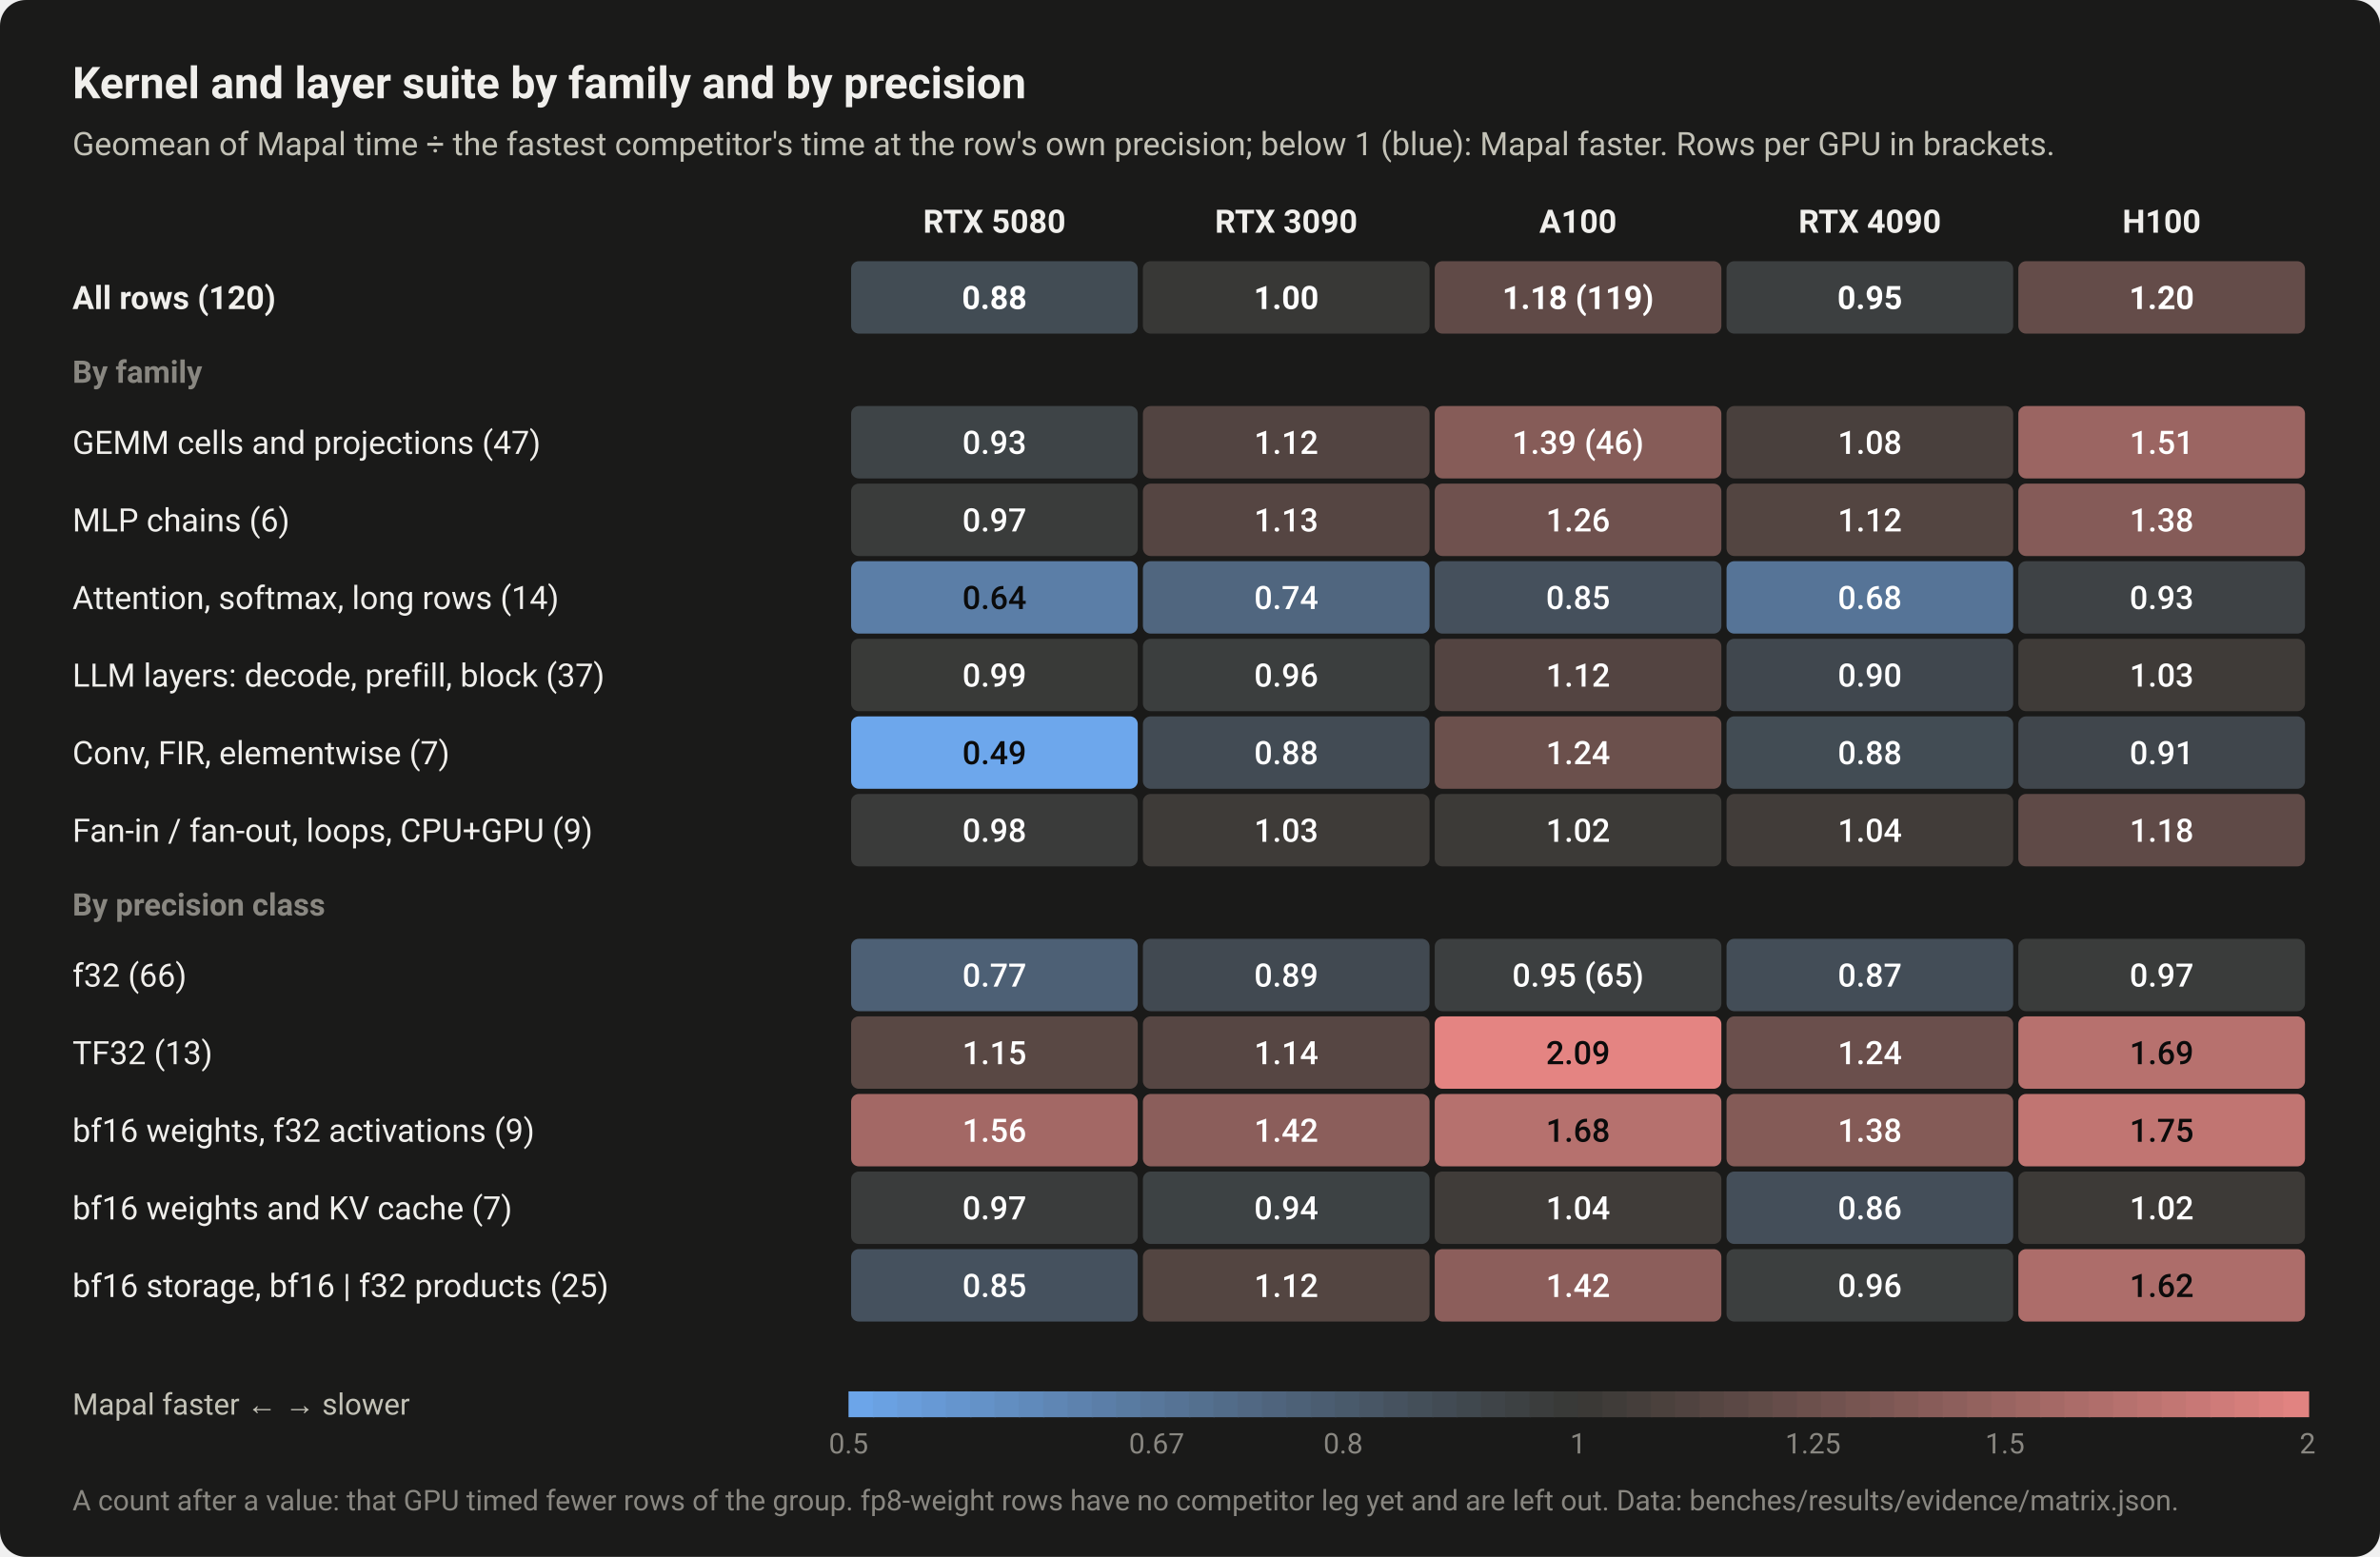
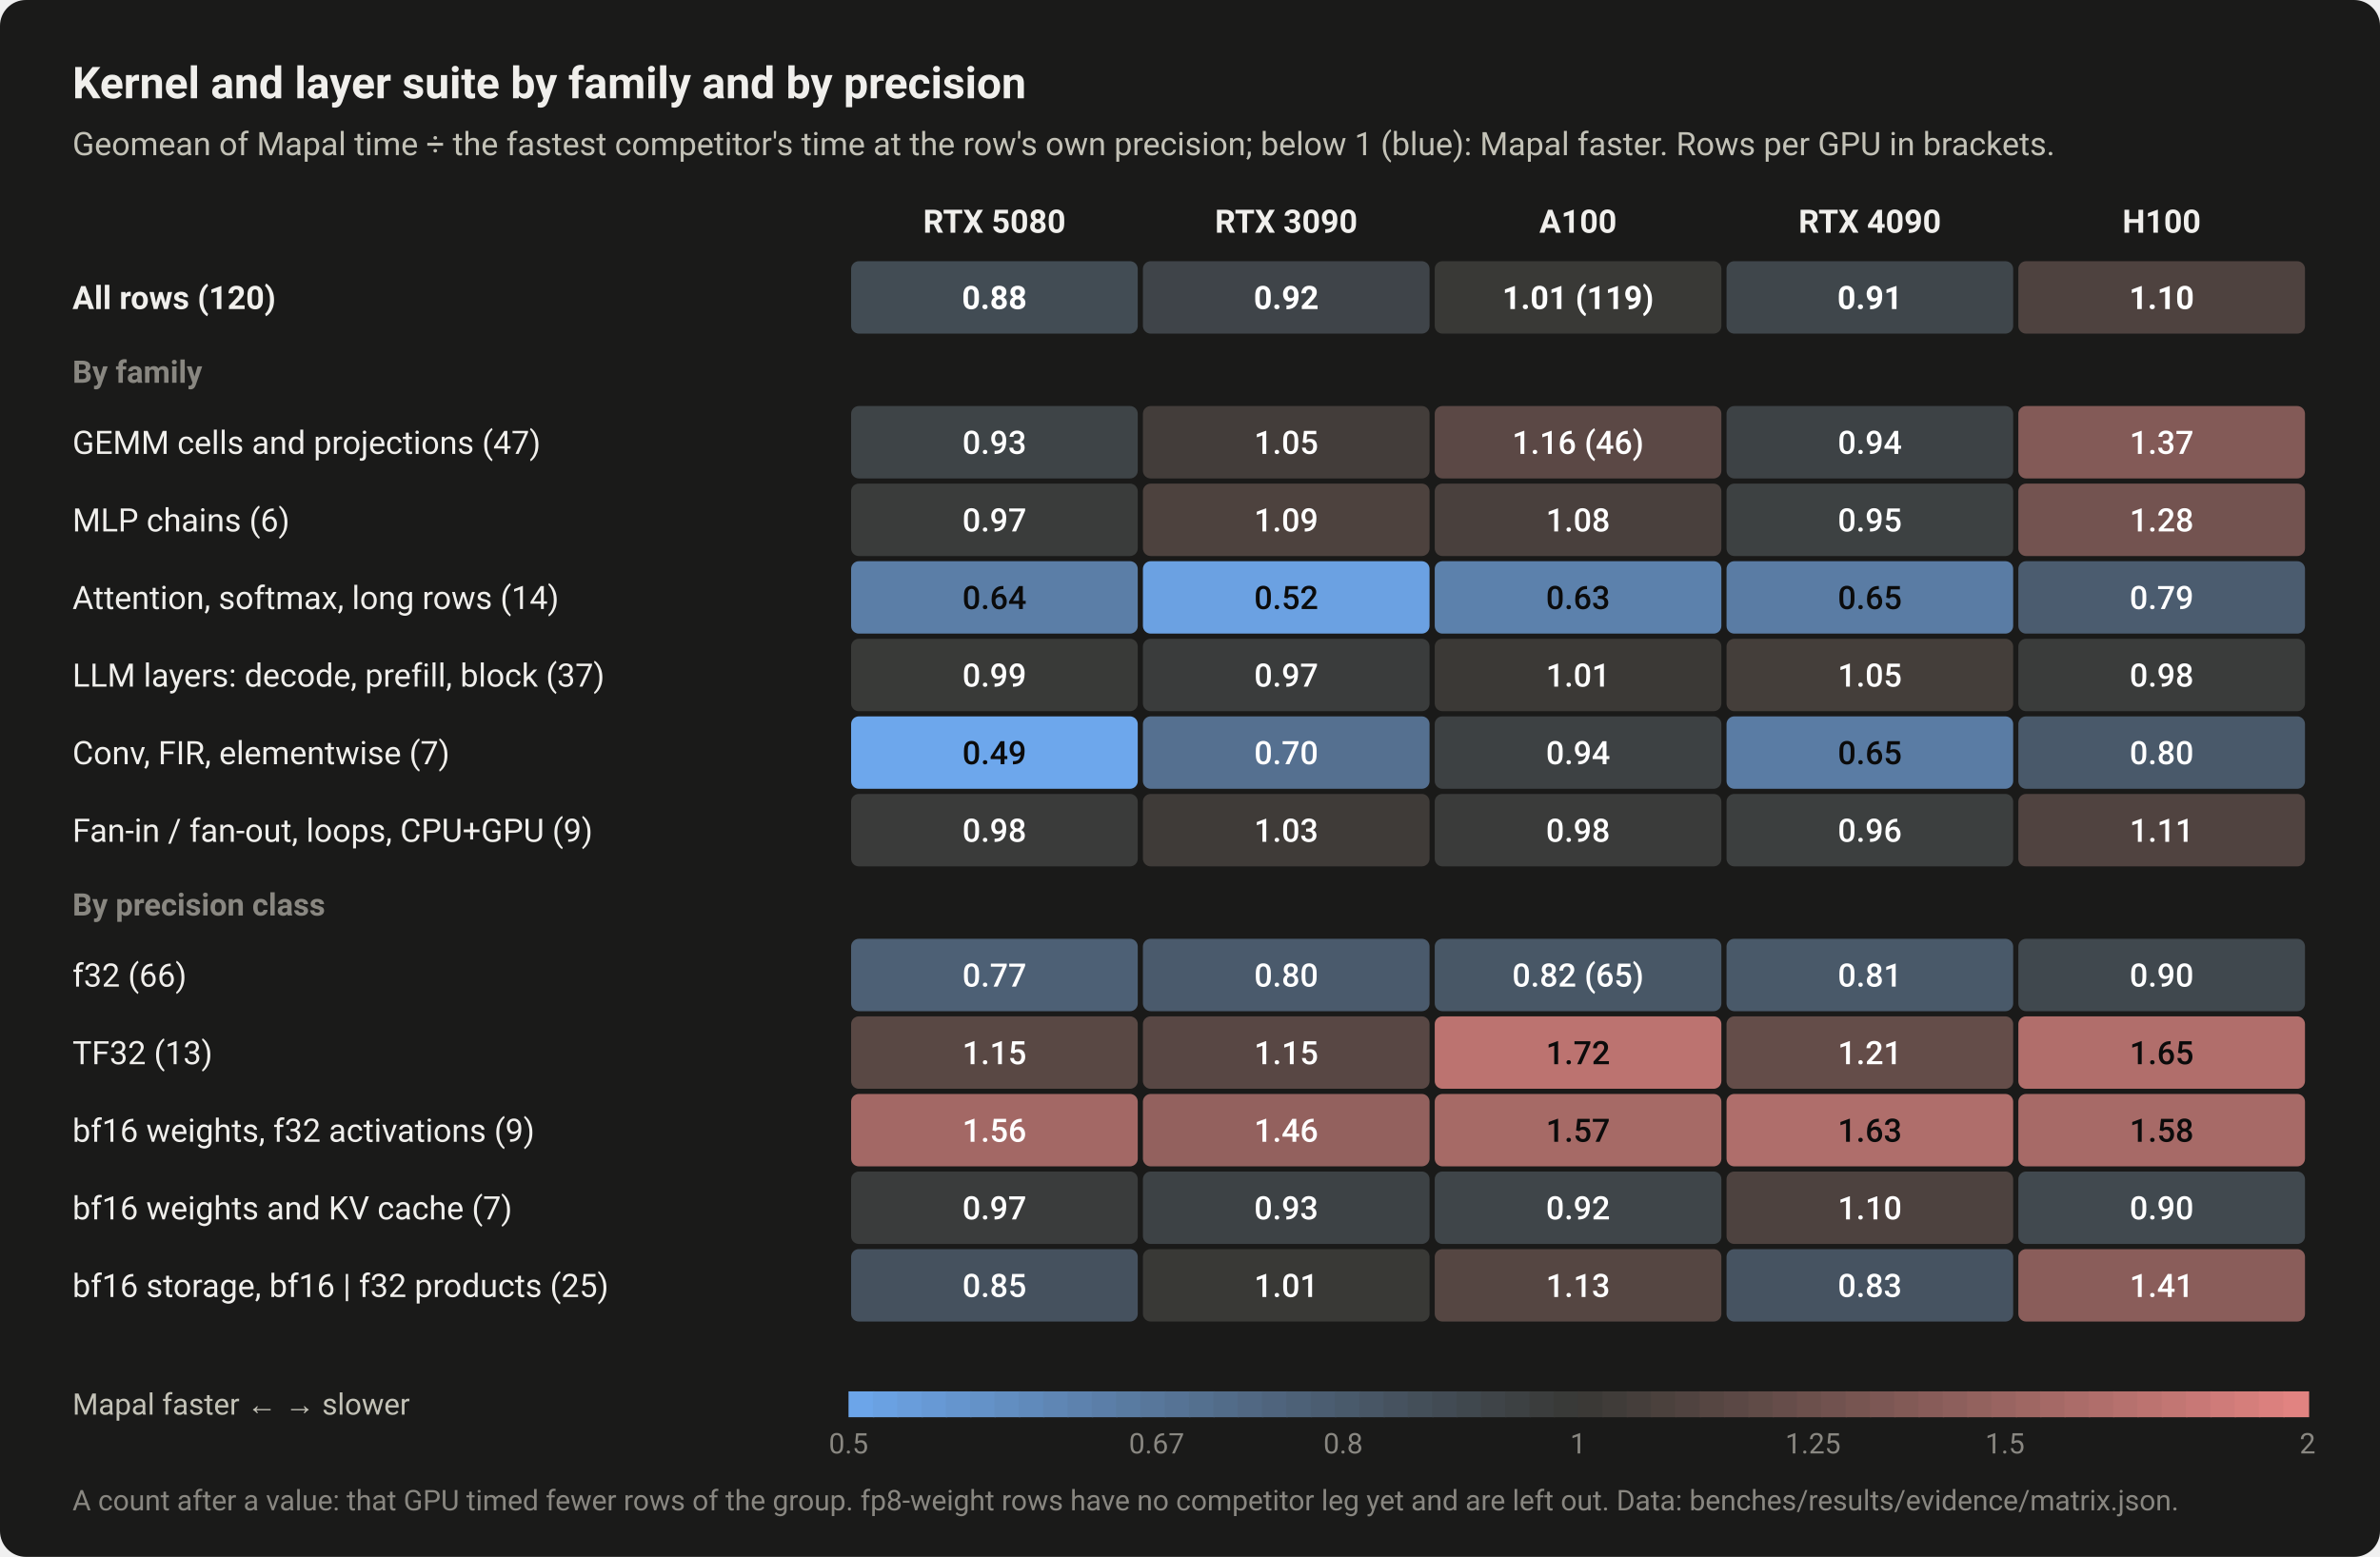
<svg xmlns="http://www.w3.org/2000/svg" width="920" height="602" viewBox="0 0 920 602" role="img" aria-labelledby="t d">
  <style>text { font-family: system-ui, -apple-system, 'Segoe UI', Roboto, 'Helvetica Neue', Arial, sans-serif; } .num { font-variant-numeric: tabular-nums; }</style>
  <rect width="920" height="602" rx="10" fill="#1a1a19" />
  <text x="28.0" y="38.0" font-size="17" font-weight="600" fill="#f0efec" text-anchor="start">Kernel and layer suite by family and by precision</text>
  <text x="28.0" y="60.0" font-size="12.5" font-weight="400" fill="#c3c2b7" text-anchor="start">Geomean of Mapal time ÷ the fastest competitor's time at the row's own precision; below 1 (blue): Mapal faster. Rows per GPU in brackets.</text>
  <text x="384.4" y="90.0" font-size="12.5" font-weight="600" fill="#f0efec" text-anchor="middle">RTX 5080</text>
  <text x="497.2" y="90.0" font-size="12.5" font-weight="600" fill="#f0efec" text-anchor="middle">RTX 3090</text>
  <text x="610.0" y="90.0" font-size="12.5" font-weight="600" fill="#f0efec" text-anchor="middle">A100</text>
  <text x="722.8" y="90.0" font-size="12.5" font-weight="600" fill="#f0efec" text-anchor="middle">RTX 4090</text>
  <text x="835.6" y="90.0" font-size="12.5" font-weight="600" fill="#f0efec" text-anchor="middle">H100</text>
  <text x="28.0" y="119.5" font-size="12.5" font-weight="700" fill="#f0efec" text-anchor="start">All rows (120)</text>
  <rect x="329.0" y="101.0" width="110.8" height="28.0" rx="3" fill="#424c54" />
  <text x="384.4" y="119.5" font-size="12.5" font-weight="700" fill="#ffffff" text-anchor="middle" class="num">0.88</text>
-   <rect x="441.8" y="101.0" width="110.8" height="28.0" rx="3" fill="#383836" />
-   <text x="497.2" y="119.5" font-size="12.5" font-weight="700" fill="#ffffff" text-anchor="middle" class="num">1.00</text>
-   <rect x="554.6" y="101.0" width="110.8" height="28.0" rx="3" fill="#604a47" />
-   <text x="610.0" y="119.5" font-size="12.5" font-weight="700" fill="#ffffff" text-anchor="middle" class="num">1.18 (119)</text>
-   <rect x="667.4" y="101.0" width="110.8" height="28.0" rx="3" fill="#3c3f40" />
-   <text x="722.8" y="119.5" font-size="12.5" font-weight="700" fill="#ffffff" text-anchor="middle" class="num">0.95</text>
-   <rect x="780.2" y="101.0" width="110.8" height="28.0" rx="3" fill="#644c49" />
-   <text x="835.6" y="119.5" font-size="12.5" font-weight="700" fill="#ffffff" text-anchor="middle" class="num">1.20</text>
+   <rect x="441.8" y="101.0" width="110.8" height="28.0" rx="3" fill="#3f4449" />
+   <text x="497.2" y="119.5" font-size="12.5" font-weight="700" fill="#ffffff" text-anchor="middle" class="num">0.92</text>
+   <rect x="554.6" y="101.0" width="110.8" height="28.0" rx="3" fill="#393936" />
+   <text x="610.0" y="119.5" font-size="12.5" font-weight="700" fill="#ffffff" text-anchor="middle" class="num">1.01 (119)</text>
+   <rect x="667.4" y="101.0" width="110.8" height="28.0" rx="3" fill="#3f464b" />
+   <text x="722.8" y="119.5" font-size="12.5" font-weight="700" fill="#ffffff" text-anchor="middle" class="num">0.91</text>
+   <rect x="780.2" y="101.0" width="110.8" height="28.0" rx="3" fill="#4e423f" />
+   <text x="835.6" y="119.5" font-size="12.5" font-weight="700" fill="#ffffff" text-anchor="middle" class="num">1.10</text>
  <text x="28.0" y="148.0" font-size="12" font-weight="600" fill="#898781" text-anchor="start">By family</text>
  <text x="28.0" y="175.5" font-size="12.5" font-weight="400" fill="#f0efec" text-anchor="start">GEMM cells and projections (47)</text>
  <rect x="329.0" y="157.0" width="110.8" height="28.0" rx="3" fill="#3e4447" />
  <text x="384.4" y="175.5" font-size="12.5" font-weight="500" fill="#ffffff" text-anchor="middle" class="num">0.93</text>
-   <rect x="441.8" y="157.0" width="110.8" height="28.0" rx="3" fill="#524441" />
-   <text x="497.2" y="175.5" font-size="12.5" font-weight="500" fill="#ffffff" text-anchor="middle" class="num">1.12</text>
-   <rect x="554.6" y="157.0" width="110.8" height="28.0" rx="3" fill="#865c58" />
-   <text x="610.0" y="175.5" font-size="12.5" font-weight="500" fill="#ffffff" text-anchor="middle" class="num">1.39 (46)</text>
-   <rect x="667.4" y="157.0" width="110.8" height="28.0" rx="3" fill="#49403d" />
-   <text x="722.8" y="175.5" font-size="12.5" font-weight="500" fill="#ffffff" text-anchor="middle" class="num">1.08</text>
-   <rect x="780.2" y="157.0" width="110.8" height="28.0" rx="3" fill="#9b6562" />
-   <text x="835.6" y="175.5" font-size="12.5" font-weight="500" fill="#ffffff" text-anchor="middle" class="num">1.51</text>
+   <rect x="441.8" y="157.0" width="110.8" height="28.0" rx="3" fill="#433d3a" />
+   <text x="497.2" y="175.5" font-size="12.5" font-weight="500" fill="#ffffff" text-anchor="middle" class="num">1.05</text>
+   <rect x="554.6" y="157.0" width="110.8" height="28.0" rx="3" fill="#5b4845" />
+   <text x="610.0" y="175.5" font-size="12.5" font-weight="500" fill="#ffffff" text-anchor="middle" class="num">1.16 (46)</text>
+   <rect x="667.4" y="157.0" width="110.8" height="28.0" rx="3" fill="#3d4245" />
+   <text x="722.8" y="175.5" font-size="12.5" font-weight="500" fill="#ffffff" text-anchor="middle" class="num">0.94</text>
+   <rect x="780.2" y="157.0" width="110.8" height="28.0" rx="3" fill="#835a57" />
+   <text x="835.6" y="175.5" font-size="12.5" font-weight="500" fill="#ffffff" text-anchor="middle" class="num">1.37</text>
  <text x="28.0" y="205.5" font-size="12.5" font-weight="400" fill="#f0efec" text-anchor="start">MLP chains (6)</text>
  <rect x="329.0" y="187.0" width="110.8" height="28.0" rx="3" fill="#3a3c3b" />
  <text x="384.4" y="205.5" font-size="12.5" font-weight="500" fill="#ffffff" text-anchor="middle" class="num">0.97</text>
-   <rect x="441.8" y="187.0" width="110.8" height="28.0" rx="3" fill="#554542" />
-   <text x="497.2" y="205.5" font-size="12.5" font-weight="500" fill="#ffffff" text-anchor="middle" class="num">1.13</text>
-   <rect x="554.6" y="187.0" width="110.8" height="28.0" rx="3" fill="#6f514e" />
-   <text x="610.0" y="205.5" font-size="12.5" font-weight="500" fill="#ffffff" text-anchor="middle" class="num">1.26</text>
-   <rect x="667.4" y="187.0" width="110.8" height="28.0" rx="3" fill="#534541" />
-   <text x="722.8" y="205.5" font-size="12.5" font-weight="500" fill="#ffffff" text-anchor="middle" class="num">1.12</text>
-   <rect x="780.2" y="187.0" width="110.8" height="28.0" rx="3" fill="#855b58" />
-   <text x="835.6" y="205.5" font-size="12.5" font-weight="500" fill="#ffffff" text-anchor="middle" class="num">1.38</text>
+   <rect x="441.8" y="187.0" width="110.8" height="28.0" rx="3" fill="#4d423e" />
+   <text x="497.2" y="205.5" font-size="12.5" font-weight="500" fill="#ffffff" text-anchor="middle" class="num">1.09</text>
+   <rect x="554.6" y="187.0" width="110.8" height="28.0" rx="3" fill="#49403d" />
+   <text x="610.0" y="205.5" font-size="12.5" font-weight="500" fill="#ffffff" text-anchor="middle" class="num">1.08</text>
+   <rect x="667.4" y="187.0" width="110.8" height="28.0" rx="3" fill="#3d4142" />
+   <text x="722.8" y="205.5" font-size="12.5" font-weight="500" fill="#ffffff" text-anchor="middle" class="num">0.95</text>
+   <rect x="780.2" y="187.0" width="110.8" height="28.0" rx="3" fill="#735350" />
+   <text x="835.6" y="205.5" font-size="12.5" font-weight="500" fill="#ffffff" text-anchor="middle" class="num">1.28</text>
  <text x="28.0" y="235.5" font-size="12.5" font-weight="400" fill="#f0efec" text-anchor="start">Attention, softmax, long rows (14)</text>
  <rect x="329.0" y="217.0" width="110.8" height="28.0" rx="3" fill="#5b7ea7" />
  <text x="384.4" y="235.5" font-size="12.5" font-weight="500" fill="#0b0b0b" text-anchor="middle" class="num">0.64</text>
-   <rect x="441.8" y="217.0" width="110.8" height="28.0" rx="3" fill="#50667f" />
-   <text x="497.2" y="235.5" font-size="12.5" font-weight="500" fill="#ffffff" text-anchor="middle" class="num">0.74</text>
-   <rect x="554.6" y="217.0" width="110.8" height="28.0" rx="3" fill="#45505c" />
-   <text x="610.0" y="235.5" font-size="12.5" font-weight="500" fill="#ffffff" text-anchor="middle" class="num">0.85</text>
-   <rect x="667.4" y="217.0" width="110.8" height="28.0" rx="3" fill="#567497" />
-   <text x="722.8" y="235.5" font-size="12.5" font-weight="500" fill="#ffffff" text-anchor="middle" class="num">0.68</text>
-   <rect x="780.2" y="217.0" width="110.8" height="28.0" rx="3" fill="#3e4245" />
-   <text x="835.6" y="235.5" font-size="12.5" font-weight="500" fill="#ffffff" text-anchor="middle" class="num">0.93</text>
+   <rect x="441.8" y="217.0" width="110.8" height="28.0" rx="3" fill="#6ba1e2" />
+   <text x="497.2" y="235.5" font-size="12.5" font-weight="500" fill="#0b0b0b" text-anchor="middle" class="num">0.52</text>
+   <rect x="554.6" y="217.0" width="110.8" height="28.0" rx="3" fill="#5c81ac" />
+   <text x="610.0" y="235.5" font-size="12.5" font-weight="500" fill="#0b0b0b" text-anchor="middle" class="num">0.63</text>
+   <rect x="667.4" y="217.0" width="110.8" height="28.0" rx="3" fill="#5a7ca4" />
+   <text x="722.8" y="235.5" font-size="12.5" font-weight="500" fill="#0b0b0b" text-anchor="middle" class="num">0.65</text>
+   <rect x="780.2" y="217.0" width="110.8" height="28.0" rx="3" fill="#4b5c6f" />
+   <text x="835.6" y="235.5" font-size="12.5" font-weight="500" fill="#ffffff" text-anchor="middle" class="num">0.79</text>
  <text x="28.0" y="265.5" font-size="12.5" font-weight="400" fill="#f0efec" text-anchor="start">LLM layers: decode, prefill, block (37)</text>
  <rect x="329.0" y="247.0" width="110.8" height="28.0" rx="3" fill="#393a38" />
  <text x="384.4" y="265.5" font-size="12.5" font-weight="500" fill="#ffffff" text-anchor="middle" class="num">0.99</text>
-   <rect x="441.8" y="247.0" width="110.8" height="28.0" rx="3" fill="#3b3e3e" />
-   <text x="497.2" y="265.5" font-size="12.5" font-weight="500" fill="#ffffff" text-anchor="middle" class="num">0.96</text>
-   <rect x="554.6" y="247.0" width="110.8" height="28.0" rx="3" fill="#534441" />
-   <text x="610.0" y="265.5" font-size="12.5" font-weight="500" fill="#ffffff" text-anchor="middle" class="num">1.12</text>
-   <rect x="667.4" y="247.0" width="110.8" height="28.0" rx="3" fill="#40474e" />
-   <text x="722.8" y="265.5" font-size="12.5" font-weight="500" fill="#ffffff" text-anchor="middle" class="num">0.90</text>
-   <rect x="780.2" y="247.0" width="110.8" height="28.0" rx="3" fill="#3f3b38" />
-   <text x="835.6" y="265.5" font-size="12.5" font-weight="500" fill="#ffffff" text-anchor="middle" class="num">1.03</text>
+   <rect x="441.8" y="247.0" width="110.8" height="28.0" rx="3" fill="#3a3c3c" />
+   <text x="497.2" y="265.5" font-size="12.5" font-weight="500" fill="#ffffff" text-anchor="middle" class="num">0.97</text>
+   <rect x="554.6" y="247.0" width="110.8" height="28.0" rx="3" fill="#3b3936" />
+   <text x="610.0" y="265.5" font-size="12.5" font-weight="500" fill="#ffffff" text-anchor="middle" class="num">1.01</text>
+   <rect x="667.4" y="247.0" width="110.8" height="28.0" rx="3" fill="#443e3a" />
+   <text x="722.8" y="265.5" font-size="12.5" font-weight="500" fill="#ffffff" text-anchor="middle" class="num">1.05</text>
+   <rect x="780.2" y="247.0" width="110.8" height="28.0" rx="3" fill="#3a3c3b" />
+   <text x="835.6" y="265.5" font-size="12.5" font-weight="500" fill="#ffffff" text-anchor="middle" class="num">0.98</text>
  <text x="28.0" y="295.5" font-size="12.5" font-weight="400" fill="#f0efec" text-anchor="start">Conv, FIR, elementwise (7)</text>
  <rect x="329.0" y="277.0" width="110.8" height="28.0" rx="3" fill="#6da7ec" />
  <text x="384.4" y="295.5" font-size="12.5" font-weight="500" fill="#0b0b0b" text-anchor="middle" class="num">0.49</text>
-   <rect x="441.8" y="277.0" width="110.8" height="28.0" rx="3" fill="#424b54" />
-   <text x="497.2" y="295.5" font-size="12.5" font-weight="500" fill="#ffffff" text-anchor="middle" class="num">0.88</text>
-   <rect x="554.6" y="277.0" width="110.8" height="28.0" rx="3" fill="#6b504c" />
-   <text x="610.0" y="295.5" font-size="12.5" font-weight="500" fill="#ffffff" text-anchor="middle" class="num">1.24</text>
-   <rect x="667.4" y="277.0" width="110.8" height="28.0" rx="3" fill="#424c54" />
-   <text x="722.8" y="295.5" font-size="12.5" font-weight="500" fill="#ffffff" text-anchor="middle" class="num">0.88</text>
-   <rect x="780.2" y="277.0" width="110.8" height="28.0" rx="3" fill="#40464c" />
-   <text x="835.6" y="295.5" font-size="12.5" font-weight="500" fill="#ffffff" text-anchor="middle" class="num">0.91</text>
+   <rect x="441.8" y="277.0" width="110.8" height="28.0" rx="3" fill="#557090" />
+   <text x="497.2" y="295.5" font-size="12.5" font-weight="500" fill="#ffffff" text-anchor="middle" class="num">0.70</text>
+   <rect x="554.6" y="277.0" width="110.8" height="28.0" rx="3" fill="#3d4143" />
+   <text x="610.0" y="295.5" font-size="12.5" font-weight="500" fill="#ffffff" text-anchor="middle" class="num">0.94</text>
+   <rect x="667.4" y="277.0" width="110.8" height="28.0" rx="3" fill="#5a7ca4" />
+   <text x="722.8" y="295.5" font-size="12.5" font-weight="500" fill="#0b0b0b" text-anchor="middle" class="num">0.65</text>
+   <rect x="780.2" y="277.0" width="110.8" height="28.0" rx="3" fill="#49596a" />
+   <text x="835.6" y="295.5" font-size="12.5" font-weight="500" fill="#ffffff" text-anchor="middle" class="num">0.80</text>
  <text x="28.0" y="325.5" font-size="12.5" font-weight="400" fill="#f0efec" text-anchor="start">Fan-in / fan-out, loops, CPU+GPU (9)</text>
  <rect x="329.0" y="307.0" width="110.8" height="28.0" rx="3" fill="#3a3b3a" />
  <text x="384.4" y="325.5" font-size="12.5" font-weight="500" fill="#ffffff" text-anchor="middle" class="num">0.98</text>
-   <rect x="441.8" y="307.0" width="110.8" height="28.0" rx="3" fill="#3e3b38" />
+   <rect x="441.8" y="307.0" width="110.8" height="28.0" rx="3" fill="#3f3b38" />
  <text x="497.2" y="325.5" font-size="12.5" font-weight="500" fill="#ffffff" text-anchor="middle" class="num">1.03</text>
-   <rect x="554.6" y="307.0" width="110.8" height="28.0" rx="3" fill="#3c3a37" />
-   <text x="610.0" y="325.5" font-size="12.5" font-weight="500" fill="#ffffff" text-anchor="middle" class="num">1.02</text>
-   <rect x="667.4" y="307.0" width="110.8" height="28.0" rx="3" fill="#413c39" />
-   <text x="722.8" y="325.5" font-size="12.5" font-weight="500" fill="#ffffff" text-anchor="middle" class="num">1.04</text>
-   <rect x="780.2" y="307.0" width="110.8" height="28.0" rx="3" fill="#5f4a47" />
-   <text x="835.6" y="325.5" font-size="12.5" font-weight="500" fill="#ffffff" text-anchor="middle" class="num">1.18</text>
+   <rect x="554.6" y="307.0" width="110.8" height="28.0" rx="3" fill="#3a3b3a" />
+   <text x="610.0" y="325.5" font-size="12.5" font-weight="500" fill="#ffffff" text-anchor="middle" class="num">0.98</text>
+   <rect x="667.4" y="307.0" width="110.8" height="28.0" rx="3" fill="#3c3f3f" />
+   <text x="722.8" y="325.5" font-size="12.5" font-weight="500" fill="#ffffff" text-anchor="middle" class="num">0.96</text>
+   <rect x="780.2" y="307.0" width="110.8" height="28.0" rx="3" fill="#504340" />
+   <text x="835.6" y="325.5" font-size="12.5" font-weight="500" fill="#ffffff" text-anchor="middle" class="num">1.11</text>
  <text x="28.0" y="354.0" font-size="12" font-weight="600" fill="#898781" text-anchor="start">By precision class</text>
  <text x="28.0" y="381.5" font-size="12.5" font-weight="400" fill="#f0efec" text-anchor="start">f32 (66)</text>
  <rect x="329.0" y="363.0" width="110.8" height="28.0" rx="3" fill="#4d6075" />
  <text x="384.4" y="381.5" font-size="12.5" font-weight="500" fill="#ffffff" text-anchor="middle" class="num">0.77</text>
-   <rect x="441.8" y="363.0" width="110.8" height="28.0" rx="3" fill="#414951" />
-   <text x="497.2" y="381.5" font-size="12.5" font-weight="500" fill="#ffffff" text-anchor="middle" class="num">0.89</text>
-   <rect x="554.6" y="363.0" width="110.8" height="28.0" rx="3" fill="#3c3f40" />
-   <text x="610.0" y="381.5" font-size="12.5" font-weight="500" fill="#ffffff" text-anchor="middle" class="num">0.95 (65)</text>
-   <rect x="667.4" y="363.0" width="110.8" height="28.0" rx="3" fill="#434d57" />
-   <text x="722.8" y="381.5" font-size="12.5" font-weight="500" fill="#ffffff" text-anchor="middle" class="num">0.87</text>
-   <rect x="780.2" y="363.0" width="110.8" height="28.0" rx="3" fill="#3a3c3b" />
-   <text x="835.6" y="381.5" font-size="12.5" font-weight="500" fill="#ffffff" text-anchor="middle" class="num">0.97</text>
+   <rect x="441.8" y="363.0" width="110.8" height="28.0" rx="3" fill="#4a5a6c" />
+   <text x="497.2" y="381.5" font-size="12.5" font-weight="500" fill="#ffffff" text-anchor="middle" class="num">0.80</text>
+   <rect x="554.6" y="363.0" width="110.8" height="28.0" rx="3" fill="#485766" />
+   <text x="610.0" y="381.5" font-size="12.5" font-weight="500" fill="#ffffff" text-anchor="middle" class="num">0.82 (65)</text>
+   <rect x="667.4" y="363.0" width="110.8" height="28.0" rx="3" fill="#495969" />
+   <text x="722.8" y="381.5" font-size="12.5" font-weight="500" fill="#ffffff" text-anchor="middle" class="num">0.81</text>
+   <rect x="780.2" y="363.0" width="110.8" height="28.0" rx="3" fill="#40484e" />
+   <text x="835.6" y="381.5" font-size="12.5" font-weight="500" fill="#ffffff" text-anchor="middle" class="num">0.90</text>
  <text x="28.0" y="411.5" font-size="12.5" font-weight="400" fill="#f0efec" text-anchor="start">TF32 (13)</text>
  <rect x="329.0" y="393.0" width="110.8" height="28.0" rx="3" fill="#594844" />
  <text x="384.4" y="411.5" font-size="12.5" font-weight="500" fill="#ffffff" text-anchor="middle" class="num">1.15</text>
-   <rect x="441.8" y="393.0" width="110.8" height="28.0" rx="3" fill="#564643" />
-   <text x="497.2" y="411.5" font-size="12.5" font-weight="500" fill="#ffffff" text-anchor="middle" class="num">1.14</text>
-   <rect x="554.6" y="393.0" width="110.8" height="28.0" rx="3" fill="#e48482" />
-   <text x="610.0" y="411.5" font-size="12.5" font-weight="500" fill="#0b0b0b" text-anchor="middle" class="num">2.09</text>
-   <rect x="667.4" y="393.0" width="110.8" height="28.0" rx="3" fill="#6a4f4c" />
-   <text x="722.8" y="411.5" font-size="12.5" font-weight="500" fill="#ffffff" text-anchor="middle" class="num">1.24</text>
-   <rect x="780.2" y="393.0" width="110.8" height="28.0" rx="3" fill="#b7716e" />
-   <text x="835.6" y="411.5" font-size="12.5" font-weight="500" fill="#0b0b0b" text-anchor="middle" class="num">1.69</text>
+   <rect x="441.8" y="393.0" width="110.8" height="28.0" rx="3" fill="#584744" />
+   <text x="497.2" y="411.5" font-size="12.5" font-weight="500" fill="#ffffff" text-anchor="middle" class="num">1.15</text>
+   <rect x="554.6" y="393.0" width="110.8" height="28.0" rx="3" fill="#bc7370" />
+   <text x="610.0" y="411.5" font-size="12.5" font-weight="500" fill="#0b0b0b" text-anchor="middle" class="num">1.72</text>
+   <rect x="667.4" y="393.0" width="110.8" height="28.0" rx="3" fill="#644d49" />
+   <text x="722.8" y="411.5" font-size="12.5" font-weight="500" fill="#ffffff" text-anchor="middle" class="num">1.21</text>
+   <rect x="780.2" y="393.0" width="110.8" height="28.0" rx="3" fill="#b16e6b" />
+   <text x="835.6" y="411.5" font-size="12.5" font-weight="500" fill="#0b0b0b" text-anchor="middle" class="num">1.65</text>
  <text x="28.0" y="441.5" font-size="12.5" font-weight="400" fill="#f0efec" text-anchor="start">bf16 weights, f32 activations (9)</text>
  <rect x="329.0" y="423.0" width="110.8" height="28.0" rx="3" fill="#a36865" />
  <text x="384.4" y="441.5" font-size="12.5" font-weight="500" fill="#ffffff" text-anchor="middle" class="num">1.56</text>
-   <rect x="441.8" y="423.0" width="110.8" height="28.0" rx="3" fill="#8b5e5b" />
-   <text x="497.2" y="441.5" font-size="12.5" font-weight="500" fill="#ffffff" text-anchor="middle" class="num">1.42</text>
-   <rect x="554.6" y="423.0" width="110.8" height="28.0" rx="3" fill="#b6716e" />
-   <text x="610.0" y="441.5" font-size="12.5" font-weight="500" fill="#0b0b0b" text-anchor="middle" class="num">1.68</text>
-   <rect x="667.4" y="423.0" width="110.8" height="28.0" rx="3" fill="#845b57" />
-   <text x="722.8" y="441.5" font-size="12.5" font-weight="500" fill="#ffffff" text-anchor="middle" class="num">1.38</text>
-   <rect x="780.2" y="423.0" width="110.8" height="28.0" rx="3" fill="#c17572" />
-   <text x="835.6" y="441.5" font-size="12.5" font-weight="500" fill="#0b0b0b" text-anchor="middle" class="num">1.75</text>
+   <rect x="441.8" y="423.0" width="110.8" height="28.0" rx="3" fill="#93615e" />
+   <text x="497.2" y="441.5" font-size="12.5" font-weight="500" fill="#ffffff" text-anchor="middle" class="num">1.46</text>
+   <rect x="554.6" y="423.0" width="110.8" height="28.0" rx="3" fill="#a66a66" />
+   <text x="610.0" y="441.5" font-size="12.5" font-weight="500" fill="#0b0b0b" text-anchor="middle" class="num">1.57</text>
+   <rect x="667.4" y="423.0" width="110.8" height="28.0" rx="3" fill="#af6e6b" />
+   <text x="722.8" y="441.5" font-size="12.5" font-weight="500" fill="#0b0b0b" text-anchor="middle" class="num">1.63</text>
+   <rect x="780.2" y="423.0" width="110.8" height="28.0" rx="3" fill="#a76a67" />
+   <text x="835.6" y="441.5" font-size="12.5" font-weight="500" fill="#0b0b0b" text-anchor="middle" class="num">1.58</text>
  <text x="28.0" y="471.5" font-size="12.5" font-weight="400" fill="#f0efec" text-anchor="start">bf16 weights and KV cache (7)</text>
  <rect x="329.0" y="453.0" width="110.8" height="28.0" rx="3" fill="#3a3c3c" />
  <text x="384.4" y="471.5" font-size="12.5" font-weight="500" fill="#ffffff" text-anchor="middle" class="num">0.97</text>
-   <rect x="441.8" y="453.0" width="110.8" height="28.0" rx="3" fill="#3d4244" />
-   <text x="497.2" y="471.5" font-size="12.5" font-weight="500" fill="#ffffff" text-anchor="middle" class="num">0.94</text>
-   <rect x="554.6" y="453.0" width="110.8" height="28.0" rx="3" fill="#403c39" />
-   <text x="610.0" y="471.5" font-size="12.5" font-weight="500" fill="#ffffff" text-anchor="middle" class="num">1.04</text>
-   <rect x="667.4" y="453.0" width="110.8" height="28.0" rx="3" fill="#444e59" />
-   <text x="722.8" y="471.5" font-size="12.5" font-weight="500" fill="#ffffff" text-anchor="middle" class="num">0.86</text>
-   <rect x="780.2" y="453.0" width="110.8" height="28.0" rx="3" fill="#3d3a37" />
-   <text x="835.6" y="471.5" font-size="12.5" font-weight="500" fill="#ffffff" text-anchor="middle" class="num">1.02</text>
+   <rect x="441.8" y="453.0" width="110.8" height="28.0" rx="3" fill="#3d4245" />
+   <text x="497.2" y="471.5" font-size="12.5" font-weight="500" fill="#ffffff" text-anchor="middle" class="num">0.93</text>
+   <rect x="554.6" y="453.0" width="110.8" height="28.0" rx="3" fill="#3f4549" />
+   <text x="610.0" y="471.5" font-size="12.5" font-weight="500" fill="#ffffff" text-anchor="middle" class="num">0.92</text>
+   <rect x="667.4" y="453.0" width="110.8" height="28.0" rx="3" fill="#4d423f" />
+   <text x="722.8" y="471.5" font-size="12.5" font-weight="500" fill="#ffffff" text-anchor="middle" class="num">1.10</text>
+   <rect x="780.2" y="453.0" width="110.8" height="28.0" rx="3" fill="#41494f" />
+   <text x="835.6" y="471.5" font-size="12.5" font-weight="500" fill="#ffffff" text-anchor="middle" class="num">0.90</text>
  <text x="28.0" y="501.5" font-size="12.5" font-weight="400" fill="#f0efec" text-anchor="start">bf16 storage, bf16 | f32 products (25)</text>
  <rect x="329.0" y="483.0" width="110.8" height="28.0" rx="3" fill="#45515e" />
  <text x="384.4" y="501.5" font-size="12.5" font-weight="500" fill="#ffffff" text-anchor="middle" class="num">0.85</text>
-   <rect x="441.8" y="483.0" width="110.8" height="28.0" rx="3" fill="#534541" />
-   <text x="497.2" y="501.5" font-size="12.5" font-weight="500" fill="#ffffff" text-anchor="middle" class="num">1.12</text>
-   <rect x="554.6" y="483.0" width="110.8" height="28.0" rx="3" fill="#8c5e5b" />
-   <text x="610.0" y="501.5" font-size="12.5" font-weight="500" fill="#ffffff" text-anchor="middle" class="num">1.42</text>
-   <rect x="667.4" y="483.0" width="110.8" height="28.0" rx="3" fill="#3c3f3f" />
-   <text x="722.8" y="501.5" font-size="12.5" font-weight="500" fill="#ffffff" text-anchor="middle" class="num">0.96</text>
-   <rect x="780.2" y="483.0" width="110.8" height="28.0" rx="3" fill="#ad6d6a" />
-   <text x="835.6" y="501.5" font-size="12.5" font-weight="500" fill="#0b0b0b" text-anchor="middle" class="num">1.62</text>
+   <rect x="441.8" y="483.0" width="110.8" height="28.0" rx="3" fill="#393936" />
+   <text x="497.2" y="501.5" font-size="12.5" font-weight="500" fill="#ffffff" text-anchor="middle" class="num">1.01</text>
+   <rect x="554.6" y="483.0" width="110.8" height="28.0" rx="3" fill="#554642" />
+   <text x="610.0" y="501.5" font-size="12.5" font-weight="500" fill="#ffffff" text-anchor="middle" class="num">1.13</text>
+   <rect x="667.4" y="483.0" width="110.8" height="28.0" rx="3" fill="#465361" />
+   <text x="722.8" y="501.5" font-size="12.5" font-weight="500" fill="#ffffff" text-anchor="middle" class="num">0.83</text>
+   <rect x="780.2" y="483.0" width="110.8" height="28.0" rx="3" fill="#8a5d5a" />
+   <text x="835.6" y="501.5" font-size="12.5" font-weight="500" fill="#ffffff" text-anchor="middle" class="num">1.41</text>
  <rect x="328.0" y="538.0" width="10.0" height="10.0" rx="0" fill="#6ca5e9" />
  <rect x="337.4" y="538.0" width="10.0" height="10.0" rx="0" fill="#6aa1e2" />
  <rect x="346.8" y="538.0" width="10.0" height="10.0" rx="0" fill="#699ddb" />
  <rect x="356.2" y="538.0" width="10.0" height="10.0" rx="0" fill="#6799d5" />
  <rect x="365.6" y="538.0" width="10.0" height="10.0" rx="0" fill="#6595ce" />
  <rect x="375.0" y="538.0" width="10.0" height="10.0" rx="0" fill="#6492c8" />
  <rect x="384.4" y="538.0" width="10.0" height="10.0" rx="0" fill="#628ec1" />
  <rect x="393.8" y="538.0" width="10.0" height="10.0" rx="0" fill="#608abb" />
  <rect x="403.2" y="538.0" width="10.0" height="10.0" rx="0" fill="#5f86b4" />
  <rect x="412.6" y="538.0" width="10.0" height="10.0" rx="0" fill="#5d82ae" />
  <rect x="422.0" y="538.0" width="10.0" height="10.0" rx="0" fill="#5b7ea8" />
  <rect x="431.4" y="538.0" width="10.0" height="10.0" rx="0" fill="#597ba1" />
  <rect x="440.8" y="538.0" width="10.0" height="10.0" rx="0" fill="#58779b" />
  <rect x="450.2" y="538.0" width="10.0" height="10.0" rx="0" fill="#567395" />
  <rect x="459.6" y="538.0" width="10.0" height="10.0" rx="0" fill="#54708f" />
  <rect x="469.0" y="538.0" width="10.0" height="10.0" rx="0" fill="#526c89" />
  <rect x="478.4" y="538.0" width="10.0" height="10.0" rx="0" fill="#516883" />
  <rect x="487.8" y="538.0" width="10.0" height="10.0" rx="0" fill="#4f647d" />
  <rect x="497.2" y="538.0" width="10.0" height="10.0" rx="0" fill="#4d6177" />
  <rect x="506.6" y="538.0" width="10.0" height="10.0" rx="0" fill="#4b5d71" />
  <rect x="516.0" y="538.0" width="10.0" height="10.0" rx="0" fill="#495a6b" />
  <rect x="525.4" y="538.0" width="10.0" height="10.0" rx="0" fill="#485665" />
  <rect x="534.8" y="538.0" width="10.0" height="10.0" rx="0" fill="#46525f" />
  <rect x="544.2" y="538.0" width="10.0" height="10.0" rx="0" fill="#444f59" />
  <rect x="553.6" y="538.0" width="10.0" height="10.0" rx="0" fill="#424b54" />
  <rect x="563.0" y="538.0" width="10.0" height="10.0" rx="0" fill="#40484e" />
  <rect x="572.4" y="538.0" width="10.0" height="10.0" rx="0" fill="#3f4448" />
  <rect x="581.8" y="538.0" width="10.0" height="10.0" rx="0" fill="#3d4143" />
  <rect x="591.2" y="538.0" width="10.0" height="10.0" rx="0" fill="#3b3d3d" />
  <rect x="600.6" y="538.0" width="10.0" height="10.0" rx="0" fill="#393a38" />
  <rect x="610.0" y="538.0" width="10.0" height="10.0" rx="0" fill="#3b3936" />
  <rect x="619.4" y="538.0" width="10.0" height="10.0" rx="0" fill="#403c39" />
  <rect x="628.8" y="538.0" width="10.0" height="10.0" rx="0" fill="#453e3b" />
  <rect x="638.2" y="538.0" width="10.0" height="10.0" rx="0" fill="#4b413d" />
  <rect x="647.6" y="538.0" width="10.0" height="10.0" rx="0" fill="#504340" />
  <rect x="657.0" y="538.0" width="10.0" height="10.0" rx="0" fill="#564642" />
  <rect x="666.4" y="538.0" width="10.0" height="10.0" rx="0" fill="#5b4845" />
  <rect x="675.8" y="538.0" width="10.0" height="10.0" rx="0" fill="#604b47" />
  <rect x="685.2" y="538.0" width="10.0" height="10.0" rx="0" fill="#664d4a" />
  <rect x="694.6" y="538.0" width="10.0" height="10.0" rx="0" fill="#6c504c" />
  <rect x="704.0" y="538.0" width="10.0" height="10.0" rx="0" fill="#71524f" />
  <rect x="713.4" y="538.0" width="10.0" height="10.0" rx="0" fill="#775551" />
  <rect x="722.8" y="538.0" width="10.0" height="10.0" rx="0" fill="#7c5754" />
  <rect x="732.2" y="538.0" width="10.0" height="10.0" rx="0" fill="#825a56" />
  <rect x="741.6" y="538.0" width="10.0" height="10.0" rx="0" fill="#885c59" />
  <rect x="751.0" y="538.0" width="10.0" height="10.0" rx="0" fill="#8d5f5c" />
  <rect x="760.4" y="538.0" width="10.0" height="10.0" rx="0" fill="#93625e" />
  <rect x="769.8" y="538.0" width="10.0" height="10.0" rx="0" fill="#996461" />
  <rect x="779.2" y="538.0" width="10.0" height="10.0" rx="0" fill="#9f6763" />
  <rect x="788.6" y="538.0" width="10.0" height="10.0" rx="0" fill="#a56966" />
  <rect x="798.0" y="538.0" width="10.0" height="10.0" rx="0" fill="#ab6c69" />
  <rect x="807.4" y="538.0" width="10.0" height="10.0" rx="0" fill="#b06e6b" />
  <rect x="816.8" y="538.0" width="10.0" height="10.0" rx="0" fill="#b6716e" />
  <rect x="826.2" y="538.0" width="10.0" height="10.0" rx="0" fill="#bc7370" />
  <rect x="835.6" y="538.0" width="10.0" height="10.0" rx="0" fill="#c27673" />
  <rect x="845.0" y="538.0" width="10.0" height="10.0" rx="0" fill="#c87876" />
  <rect x="854.4" y="538.0" width="10.0" height="10.0" rx="0" fill="#cf7b79" />
  <rect x="863.8" y="538.0" width="10.0" height="10.0" rx="0" fill="#d57e7b" />
  <rect x="873.2" y="538.0" width="10.0" height="10.0" rx="0" fill="#db807e" />
  <rect x="882.6" y="538.0" width="10.0" height="10.0" rx="0" fill="#e18381" />
  <text x="328.0" y="562.0" font-size="11" font-weight="400" fill="#898781" text-anchor="middle" class="num">0.5</text>
  <text x="447.1" y="562.0" font-size="11" font-weight="400" fill="#898781" text-anchor="middle" class="num">0.67</text>
  <text x="519.2" y="562.0" font-size="11" font-weight="400" fill="#898781" text-anchor="middle" class="num">0.8</text>
  <text x="610.0" y="562.0" font-size="11" font-weight="400" fill="#898781" text-anchor="middle" class="num">1</text>
  <text x="700.8" y="562.0" font-size="11" font-weight="400" fill="#898781" text-anchor="middle" class="num">1.25</text>
  <text x="775.0" y="562.0" font-size="11" font-weight="400" fill="#898781" text-anchor="middle" class="num">1.5</text>
  <text x="892.0" y="562.0" font-size="11" font-weight="400" fill="#898781" text-anchor="middle" class="num">2</text>
  <text x="28.0" y="547.0" font-size="11.5" font-weight="400" fill="#c3c2b7" text-anchor="start">Mapal faster ← → slower</text>
  <text x="28.0" y="584.0" font-size="11" font-weight="400" fill="#898781" text-anchor="start">A count after a value: that GPU timed fewer rows of the group. fp8-weight rows have no competitor leg yet and are left out. Data: benches/results/evidence/matrix.json.</text>
</svg>
